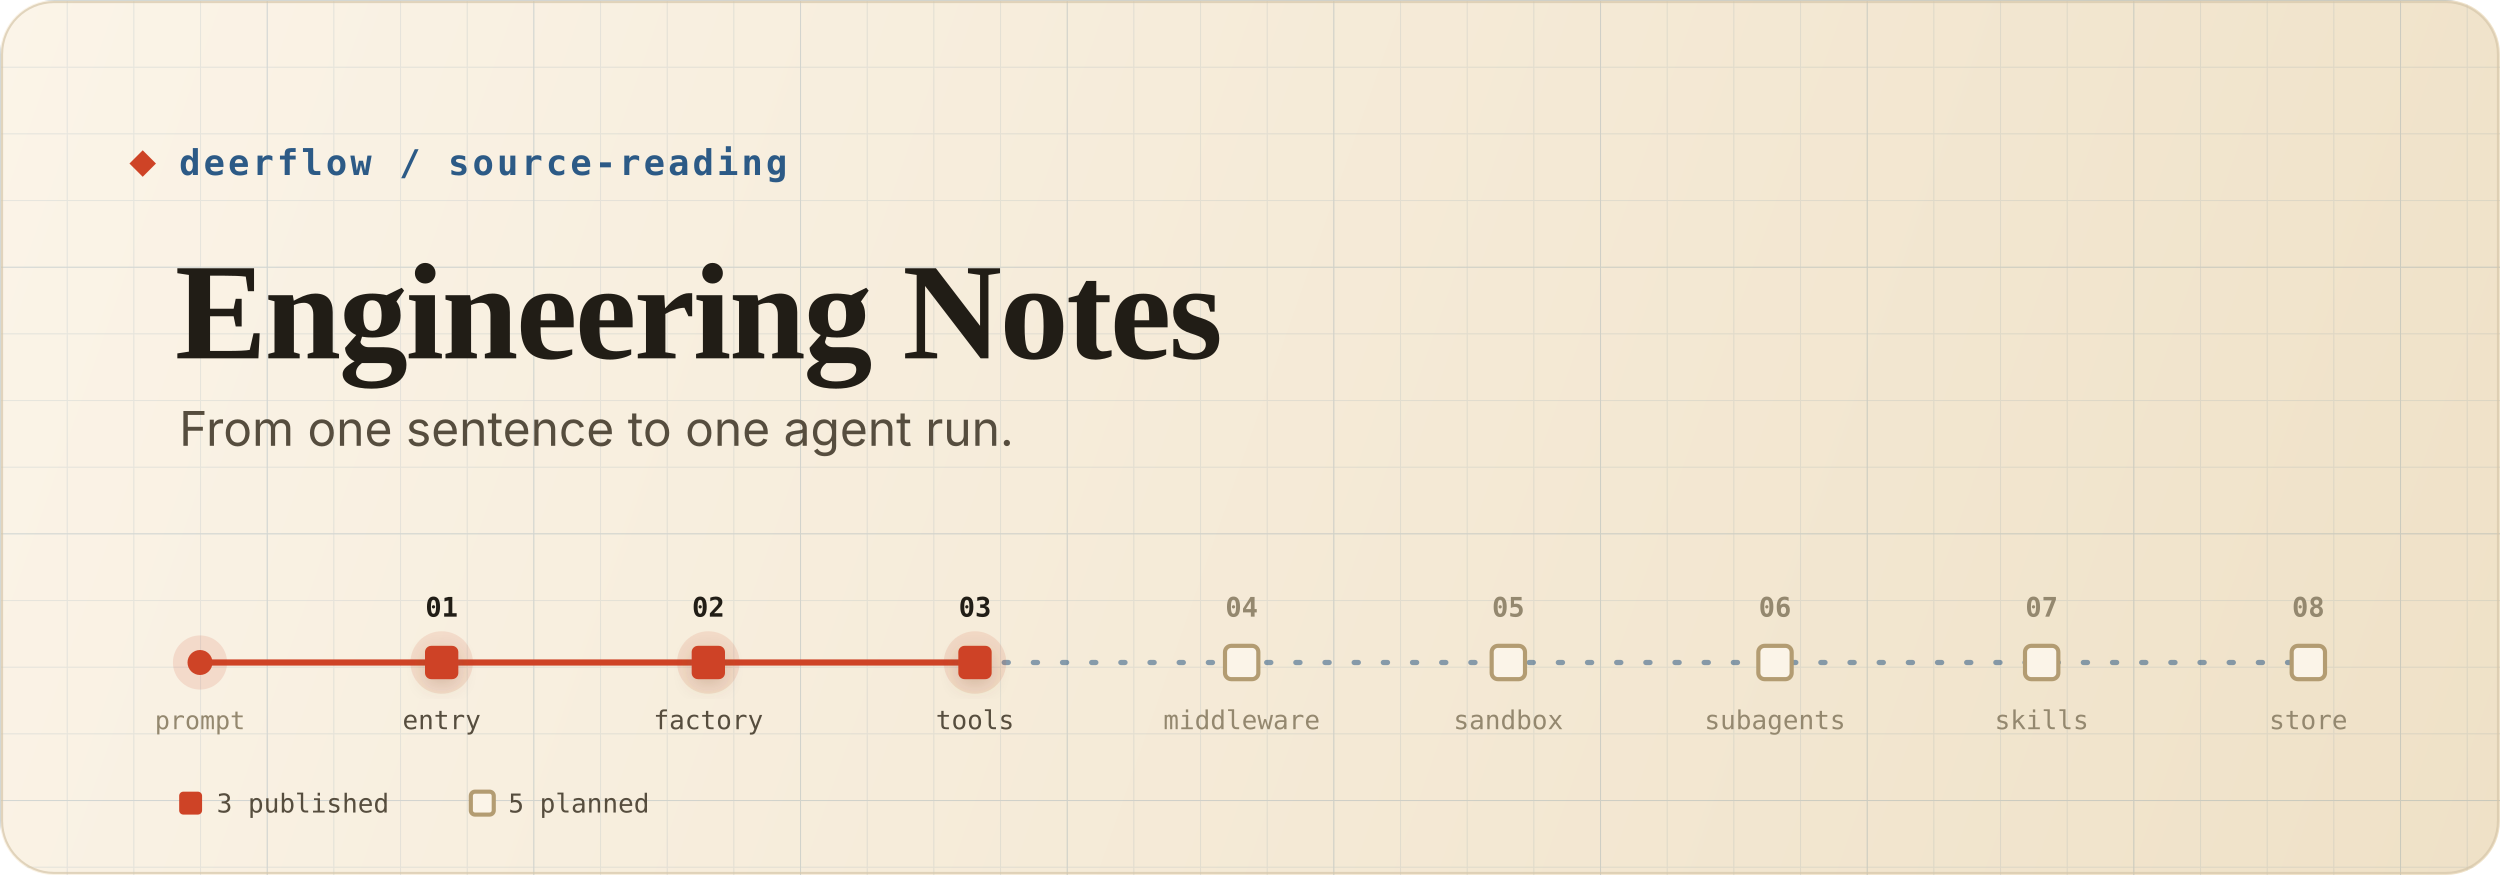
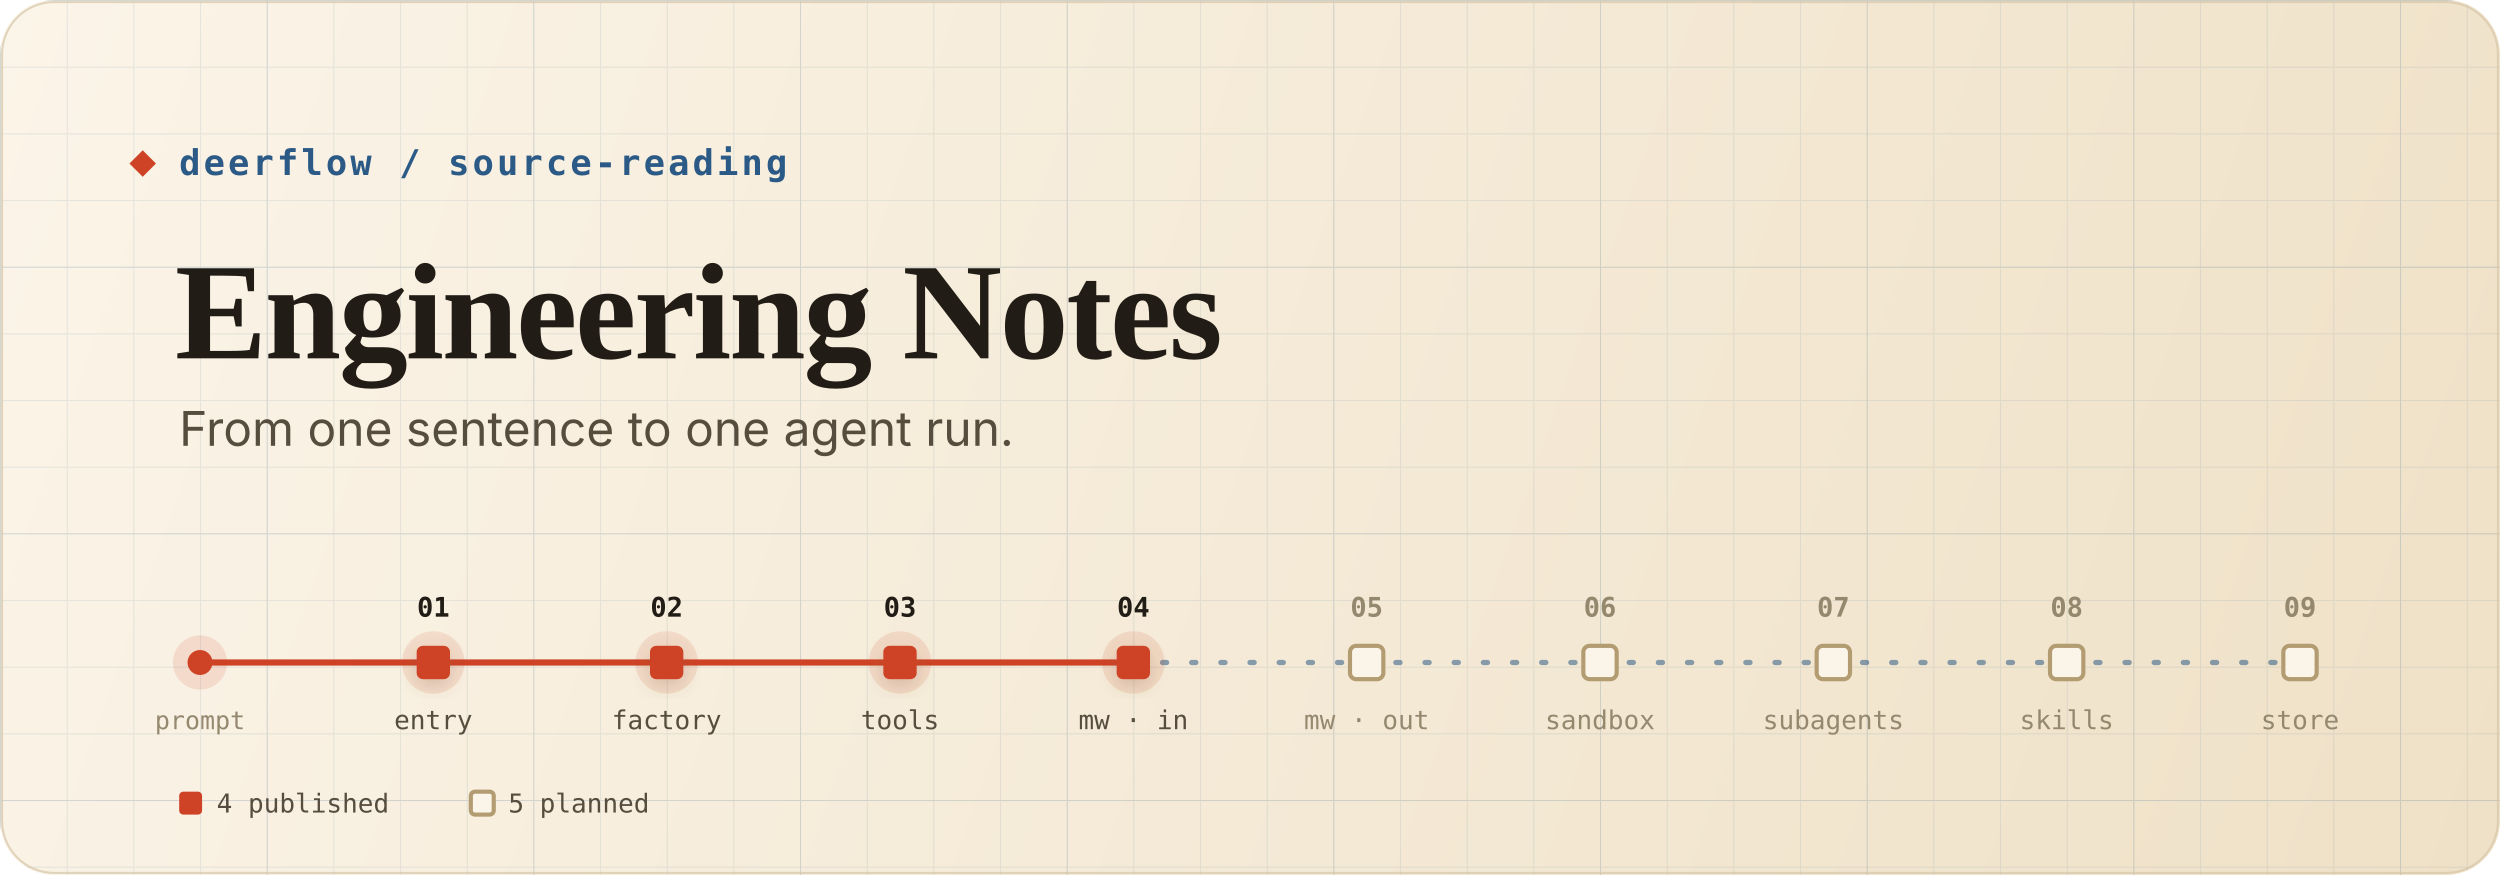
<svg xmlns="http://www.w3.org/2000/svg" width="1200" height="420" viewBox="0 0 1200 420" fill="none" role="img" aria-labelledby="title desc">
  <defs>
    <linearGradient id="paper" x1="0" y1="0" x2="1200" y2="420" gradientUnits="userSpaceOnUse">
      <stop stop-color="#FBF4E8" />
      <stop offset="1" stop-color="#EFE1C7" />
    </linearGradient>
    <pattern id="grid" width="32" height="32" patternUnits="userSpaceOnUse">
      <path d="M 32 0 L 0 0 0 32" stroke="#2C5A86" stroke-opacity=".09" stroke-width="1" />
    </pattern>
    <pattern id="gridMajor" width="128" height="128" patternUnits="userSpaceOnUse">
      <path d="M 128 0 L 0 0 0 128" stroke="#2C5A86" stroke-opacity=".10" stroke-width="1" />
    </pattern>
    <filter id="nodeShadow" x="-60%" y="-60%" width="220%" height="220%">
      <feDropShadow dx="0" dy="3" stdDeviation="4" flood-color="#6B5335" flood-opacity=".22" />
    </filter>
  </defs>
  <rect width="1200" height="420" rx="26" fill="url(#paper)" />
  <rect width="1200" height="420" rx="26" fill="url(#grid)" />
  <rect width="1200" height="420" rx="26" fill="url(#gridMajor)" />
  <rect x="1" y="1" width="1198" height="418" rx="25" fill="none" stroke="#D6C7AA" stroke-opacity=".7" />
  <rect x="64" y="74" width="9" height="9" fill="#CE4326" transform="rotate(45 68.5 78.5)" />
  <text x="86" y="84" fill="#2C5A86" font-family="ui-monospace, SFMono-Regular, Menlo, Consolas, monospace" font-size="17" font-weight="600" letter-spacing="1.5">deerflow / source-reading</text>
  <text x="84" y="172" fill="#211D16" font-family="Georgia, 'Times New Roman', serif" font-size="66" font-weight="700" letter-spacing="-1">Engineering Notes</text>
  <text x="86" y="214" fill="#564D3E" font-family="ui-sans-serif, system-ui, -apple-system, 'Segoe UI', sans-serif" font-size="23">From one sentence to one agent run.</text>
  <g>
-     <path d="M96 318 H468" stroke="#CE4326" stroke-width="3" stroke-linecap="round" />
-     <path d="M468 318 H1108" stroke="#2C5A86" stroke-width="2.5" stroke-linecap="round" stroke-opacity=".55" stroke-dasharray="2 12" />
+     <path d="M96 318 H544" stroke="#CE4326" stroke-width="3" stroke-linecap="round" />
+     <path d="M544 318 H1104" stroke="#2C5A86" stroke-width="2.5" stroke-linecap="round" stroke-opacity=".55" stroke-dasharray="2 12" />
    <circle cx="96" cy="318" r="13" fill="#CE4326" fill-opacity=".13" />
    <circle cx="96" cy="318" r="6" fill="#CE4326" />
    <text x="96" y="350" text-anchor="middle" fill="#94886F" font-family="ui-monospace, SFMono-Regular, Menlo, Consolas, monospace" font-size="12">prompt</text>
    <g filter="url(#nodeShadow)">
-       <rect x="204" y="310" width="16" height="16" rx="3" fill="#CE4326" />
-       <rect x="332" y="310" width="16" height="16" rx="3" fill="#CE4326" />
-       <rect x="460" y="310" width="16" height="16" rx="3" fill="#CE4326" />
+       <rect x="200" y="310" width="16" height="16" rx="3" fill="#CE4326" />
+       <rect x="312" y="310" width="16" height="16" rx="3" fill="#CE4326" />
+       <rect x="424" y="310" width="16" height="16" rx="3" fill="#CE4326" />
+       <rect x="536" y="310" width="16" height="16" rx="3" fill="#CE4326" />
    </g>
-     <circle cx="212" cy="318" r="15" fill="#CE4326" fill-opacity=".12" />
-     <circle cx="340" cy="318" r="15" fill="#CE4326" fill-opacity=".12" />
-     <circle cx="468" cy="318" r="15" fill="#CE4326" fill-opacity=".12" />
-     <rect x="588" y="310" width="16" height="16" rx="3" fill="#FBF4E8" stroke="#B39C72" stroke-width="2" />
-     <rect x="716" y="310" width="16" height="16" rx="3" fill="#FBF4E8" stroke="#B39C72" stroke-width="2" />
-     <rect x="844" y="310" width="16" height="16" rx="3" fill="#FBF4E8" stroke="#B39C72" stroke-width="2" />
-     <rect x="972" y="310" width="16" height="16" rx="3" fill="#FBF4E8" stroke="#B39C72" stroke-width="2" />
-     <rect x="1100" y="310" width="16" height="16" rx="3" fill="#FBF4E8" stroke="#B39C72" stroke-width="2" />
+     <circle cx="208" cy="318" r="15" fill="#CE4326" fill-opacity=".12" />
+     <circle cx="320" cy="318" r="15" fill="#CE4326" fill-opacity=".12" />
+     <circle cx="432" cy="318" r="15" fill="#CE4326" fill-opacity=".12" />
+     <circle cx="544" cy="318" r="15" fill="#CE4326" fill-opacity=".12" />
+     <rect x="648" y="310" width="16" height="16" rx="3" fill="#FBF4E8" stroke="#B39C72" stroke-width="2" />
+     <rect x="760" y="310" width="16" height="16" rx="3" fill="#FBF4E8" stroke="#B39C72" stroke-width="2" />
+     <rect x="872" y="310" width="16" height="16" rx="3" fill="#FBF4E8" stroke="#B39C72" stroke-width="2" />
+     <rect x="984" y="310" width="16" height="16" rx="3" fill="#FBF4E8" stroke="#B39C72" stroke-width="2" />
+     <rect x="1096" y="310" width="16" height="16" rx="3" fill="#FBF4E8" stroke="#B39C72" stroke-width="2" />
    <g font-family="ui-monospace, SFMono-Regular, Menlo, Consolas, monospace" font-size="13" font-weight="700" text-anchor="middle">
-       <text x="212" y="296" fill="#211D16">01</text>
-       <text x="340" y="296" fill="#211D16">02</text>
-       <text x="468" y="296" fill="#211D16">03</text>
-       <text x="596" y="296" fill="#94886F">04</text>
-       <text x="724" y="296" fill="#94886F">05</text>
-       <text x="852" y="296" fill="#94886F">06</text>
-       <text x="980" y="296" fill="#94886F">07</text>
-       <text x="1108" y="296" fill="#94886F">08</text>
+       <text x="208" y="296" fill="#211D16">01</text>
+       <text x="320" y="296" fill="#211D16">02</text>
+       <text x="432" y="296" fill="#211D16">03</text>
+       <text x="544" y="296" fill="#211D16">04</text>
+       <text x="656" y="296" fill="#94886F">05</text>
+       <text x="768" y="296" fill="#94886F">06</text>
+       <text x="880" y="296" fill="#94886F">07</text>
+       <text x="992" y="296" fill="#94886F">08</text>
+       <text x="1104" y="296" fill="#94886F">09</text>
    </g>
    <g font-family="ui-monospace, SFMono-Regular, Menlo, Consolas, monospace" font-size="12.5" text-anchor="middle">
-       <text x="212" y="350" fill="#564D3E">entry</text>
-       <text x="340" y="350" fill="#564D3E">factory</text>
-       <text x="468" y="350" fill="#564D3E">tools</text>
-       <text x="596" y="350" fill="#94886F">middleware</text>
-       <text x="724" y="350" fill="#94886F">sandbox</text>
-       <text x="852" y="350" fill="#94886F">subagents</text>
-       <text x="980" y="350" fill="#94886F">skills</text>
-       <text x="1108" y="350" fill="#94886F">store</text>
+       <text x="208" y="350" fill="#564D3E">entry</text>
+       <text x="320" y="350" fill="#564D3E">factory</text>
+       <text x="432" y="350" fill="#564D3E">tools</text>
+       <text x="544" y="350" fill="#564D3E">mw · in</text>
+       <text x="656" y="350" fill="#94886F">mw · out</text>
+       <text x="768" y="350" fill="#94886F">sandbox</text>
+       <text x="880" y="350" fill="#94886F">subagents</text>
+       <text x="992" y="350" fill="#94886F">skills</text>
+       <text x="1104" y="350" fill="#94886F">store</text>
    </g>
  </g>
  <g font-family="ui-monospace, SFMono-Regular, Menlo, Consolas, monospace" font-size="12.5">
    <rect x="86" y="380" width="11" height="11" rx="2" fill="#CE4326" />
-     <text x="104" y="390" fill="#564D3E">3 published</text>
+     <text x="104" y="390" fill="#564D3E">4 published</text>
    <rect x="226" y="380" width="11" height="11" rx="2" fill="#FBF4E8" stroke="#B39C72" stroke-width="2" />
    <text x="244" y="390" fill="#564D3E">5 planned</text>
  </g>
</svg>
